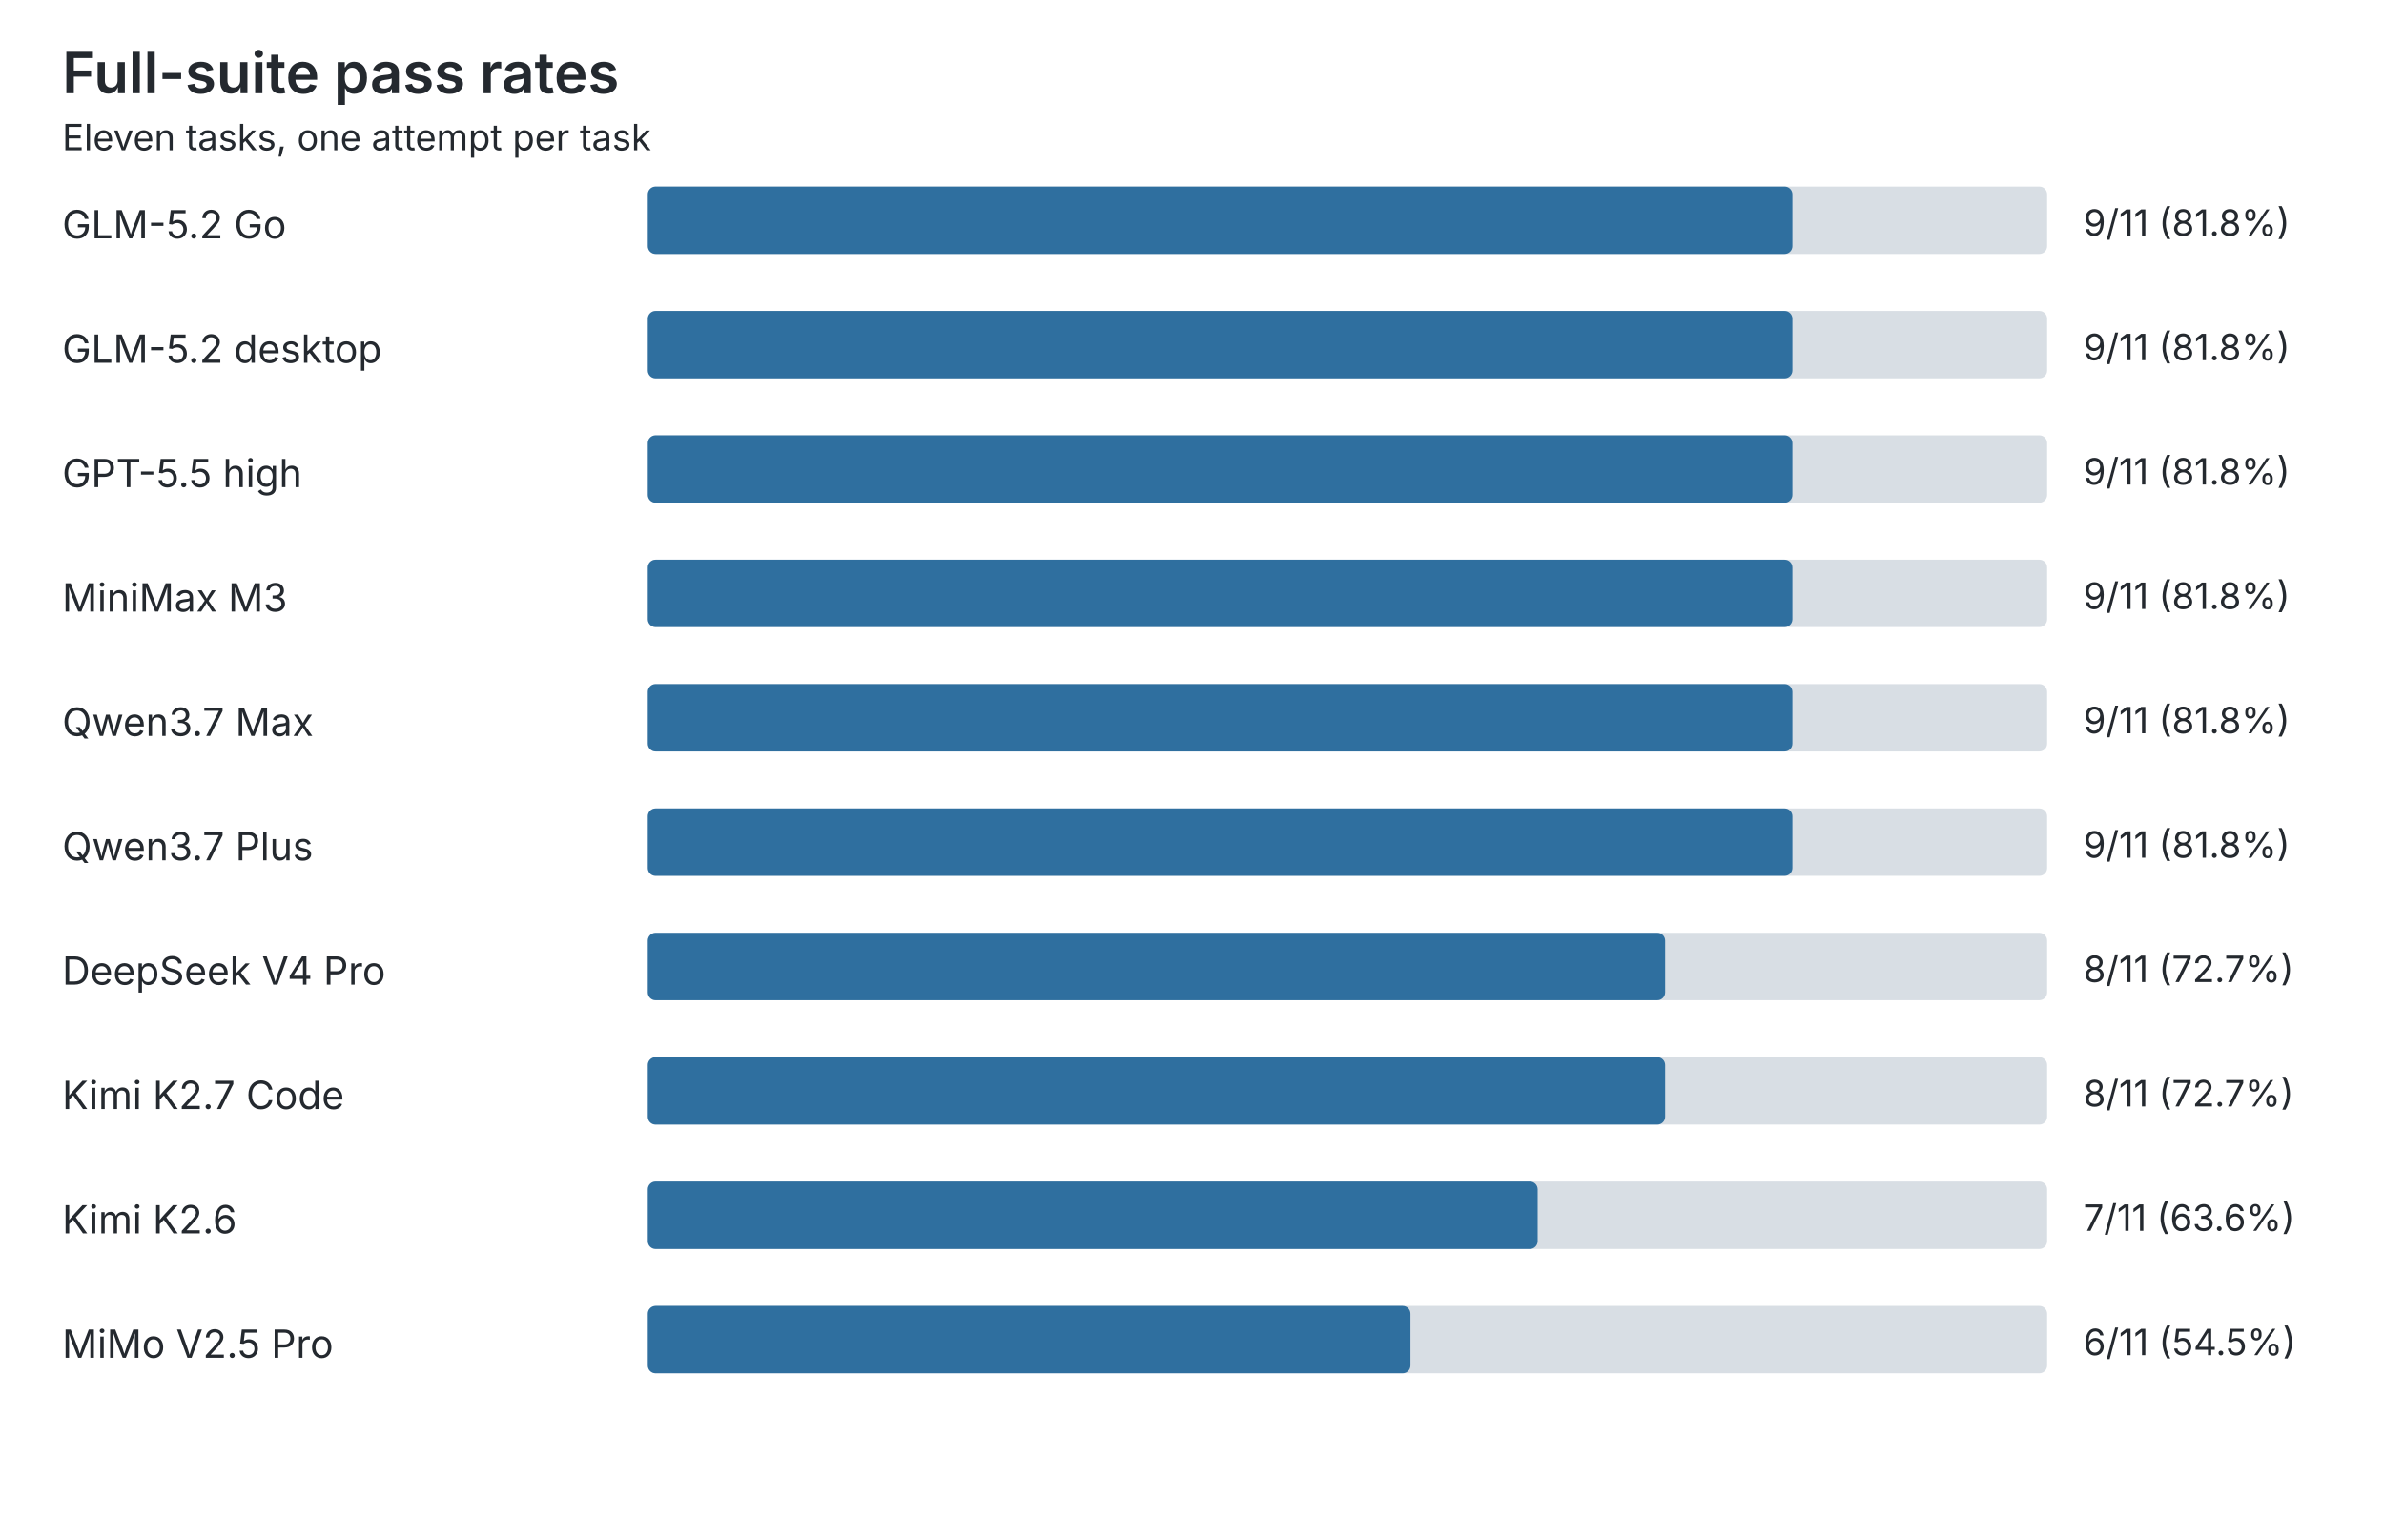
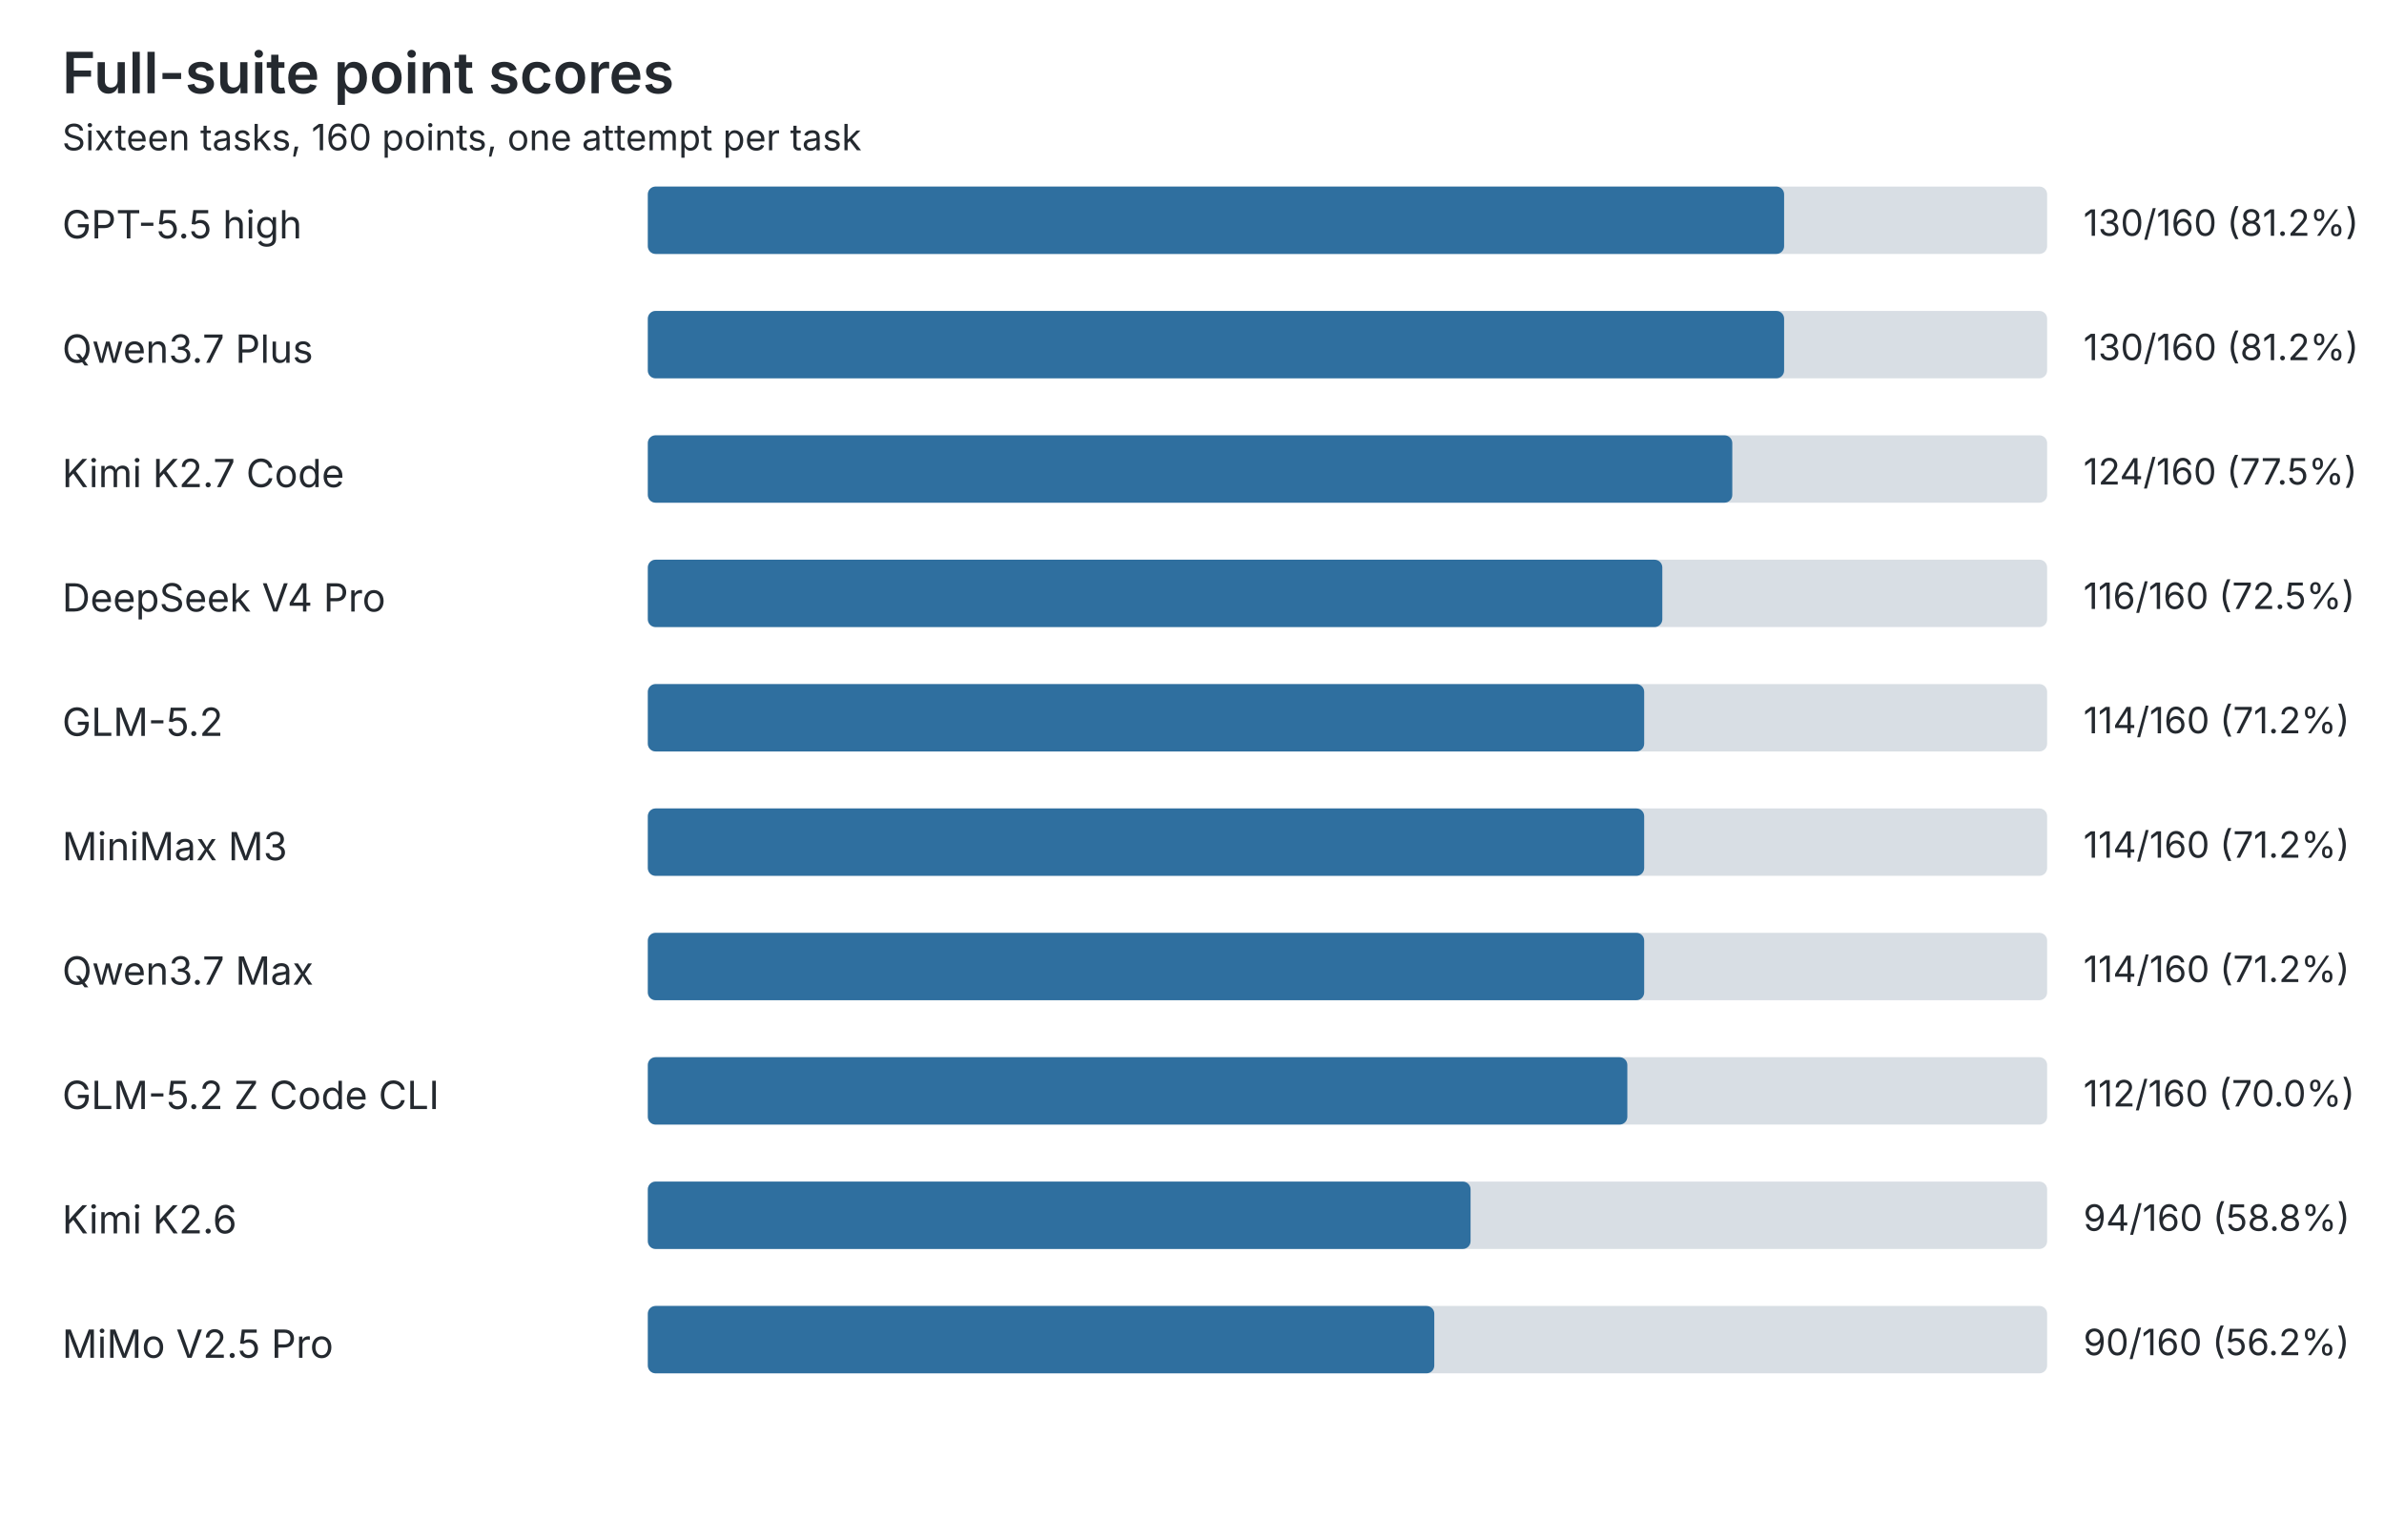
<svg xmlns="http://www.w3.org/2000/svg" width="920" height="594" viewBox="0 0 920 594" role="img" aria-labelledby="title desc">
  <style>
text { font-family: -apple-system, BlinkMacSystemFont, 'Segoe UI', sans-serif; fill: #24292f; }
.heading { font-size: 22px; font-weight: 600; }
.label { font-size: 15px; }
.score { font-size: 14px; font-variant-numeric: tabular-nums; }
.track { fill: #d8dee4; }
.bar { fill: #2f6f9f; }
@media (prefers-color-scheme: dark) {
  text { fill: #e6edf3; }
  .track { fill: #30363d; }
  .bar { fill: #58a6d6; }
}
</style>
-   <text x="24" y="36" class="heading">Full-suite pass rates</text>
-   <text x="24" y="58" class="score">Eleven tasks, one attempt per task</text>
-   <text x="24" y="92" class="label">GLM-5.2 Go</text>
+   <text x="24" y="36" class="heading">Full-suite point scores</text>
+   <text x="24" y="58" class="score">Sixteen tasks, 160 points, one attempt per task</text>
+   <text x="24" y="92" class="label">GPT-5.5 high</text>
  <rect x="250" y="72" width="540" height="26" rx="3" class="track" />
-   <rect x="250" y="72" width="441.7" height="26" rx="3" class="bar" />
-   <text x="804" y="91" class="score">9/11 (81.8%)</text>
-   <text x="24" y="140" class="label">GLM-5.2 desktop</text>
+   <rect x="250" y="72" width="438.5" height="26" rx="3" class="bar" />
+   <text x="804" y="91" class="score">130/160 (81.2%)</text>
+   <text x="24" y="140" class="label">Qwen3.7 Plus</text>
  <rect x="250" y="120" width="540" height="26" rx="3" class="track" />
-   <rect x="250" y="120" width="441.7" height="26" rx="3" class="bar" />
-   <text x="804" y="139" class="score">9/11 (81.8%)</text>
-   <text x="24" y="188" class="label">GPT-5.5 high</text>
+   <rect x="250" y="120" width="438.5" height="26" rx="3" class="bar" />
+   <text x="804" y="139" class="score">130/160 (81.2%)</text>
+   <text x="24" y="188" class="label">Kimi K2.7 Code</text>
  <rect x="250" y="168" width="540" height="26" rx="3" class="track" />
-   <rect x="250" y="168" width="441.7" height="26" rx="3" class="bar" />
-   <text x="804" y="187" class="score">9/11 (81.8%)</text>
-   <text x="24" y="236" class="label">MiniMax M3</text>
+   <rect x="250" y="168" width="418.5" height="26" rx="3" class="bar" />
+   <text x="804" y="187" class="score">124/160 (77.5%)</text>
+   <text x="24" y="236" class="label">DeepSeek V4 Pro</text>
  <rect x="250" y="216" width="540" height="26" rx="3" class="track" />
-   <rect x="250" y="216" width="441.7" height="26" rx="3" class="bar" />
-   <text x="804" y="235" class="score">9/11 (81.8%)</text>
-   <text x="24" y="284" class="label">Qwen3.7 Max</text>
+   <rect x="250" y="216" width="391.5" height="26" rx="3" class="bar" />
+   <text x="804" y="235" class="score">116/160 (72.5%)</text>
+   <text x="24" y="284" class="label">GLM-5.2</text>
  <rect x="250" y="264" width="540" height="26" rx="3" class="track" />
-   <rect x="250" y="264" width="441.7" height="26" rx="3" class="bar" />
-   <text x="804" y="283" class="score">9/11 (81.8%)</text>
-   <text x="24" y="332" class="label">Qwen3.7 Plus</text>
+   <rect x="250" y="264" width="384.5" height="26" rx="3" class="bar" />
+   <text x="804" y="283" class="score">114/160 (71.2%)</text>
+   <text x="24" y="332" class="label">MiniMax M3</text>
  <rect x="250" y="312" width="540" height="26" rx="3" class="track" />
-   <rect x="250" y="312" width="441.7" height="26" rx="3" class="bar" />
-   <text x="804" y="331" class="score">9/11 (81.8%)</text>
-   <text x="24" y="380" class="label">DeepSeek V4 Pro</text>
+   <rect x="250" y="312" width="384.5" height="26" rx="3" class="bar" />
+   <text x="804" y="331" class="score">114/160 (71.2%)</text>
+   <text x="24" y="380" class="label">Qwen3.7 Max</text>
  <rect x="250" y="360" width="540" height="26" rx="3" class="track" />
-   <rect x="250" y="360" width="392.6" height="26" rx="3" class="bar" />
-   <text x="804" y="379" class="score">8/11 (72.7%)</text>
-   <text x="24" y="428" class="label">Kimi K2.7 Code</text>
+   <rect x="250" y="360" width="384.5" height="26" rx="3" class="bar" />
+   <text x="804" y="379" class="score">114/160 (71.2%)</text>
+   <text x="24" y="428" class="label">GLM-5.2 Z Code CLI</text>
  <rect x="250" y="408" width="540" height="26" rx="3" class="track" />
-   <rect x="250" y="408" width="392.6" height="26" rx="3" class="bar" />
-   <text x="804" y="427" class="score">8/11 (72.7%)</text>
+   <rect x="250" y="408" width="378.0" height="26" rx="3" class="bar" />
+   <text x="804" y="427" class="score">112/160 (70.0%)</text>
  <text x="24" y="476" class="label">Kimi K2.6</text>
  <rect x="250" y="456" width="540" height="26" rx="3" class="track" />
-   <rect x="250" y="456" width="343.4" height="26" rx="3" class="bar" />
-   <text x="804" y="475" class="score">7/11 (63.6%)</text>
+   <rect x="250" y="456" width="317.5" height="26" rx="3" class="bar" />
+   <text x="804" y="475" class="score">94/160 (58.8%)</text>
  <text x="24" y="524" class="label">MiMo V2.5 Pro</text>
  <rect x="250" y="504" width="540" height="26" rx="3" class="track" />
-   <rect x="250" y="504" width="294.3" height="26" rx="3" class="bar" />
-   <text x="804" y="523" class="score">6/11 (54.5%)</text>
+   <rect x="250" y="504" width="303.5" height="26" rx="3" class="bar" />
+   <text x="804" y="523" class="score">90/160 (56.2%)</text>
</svg>
